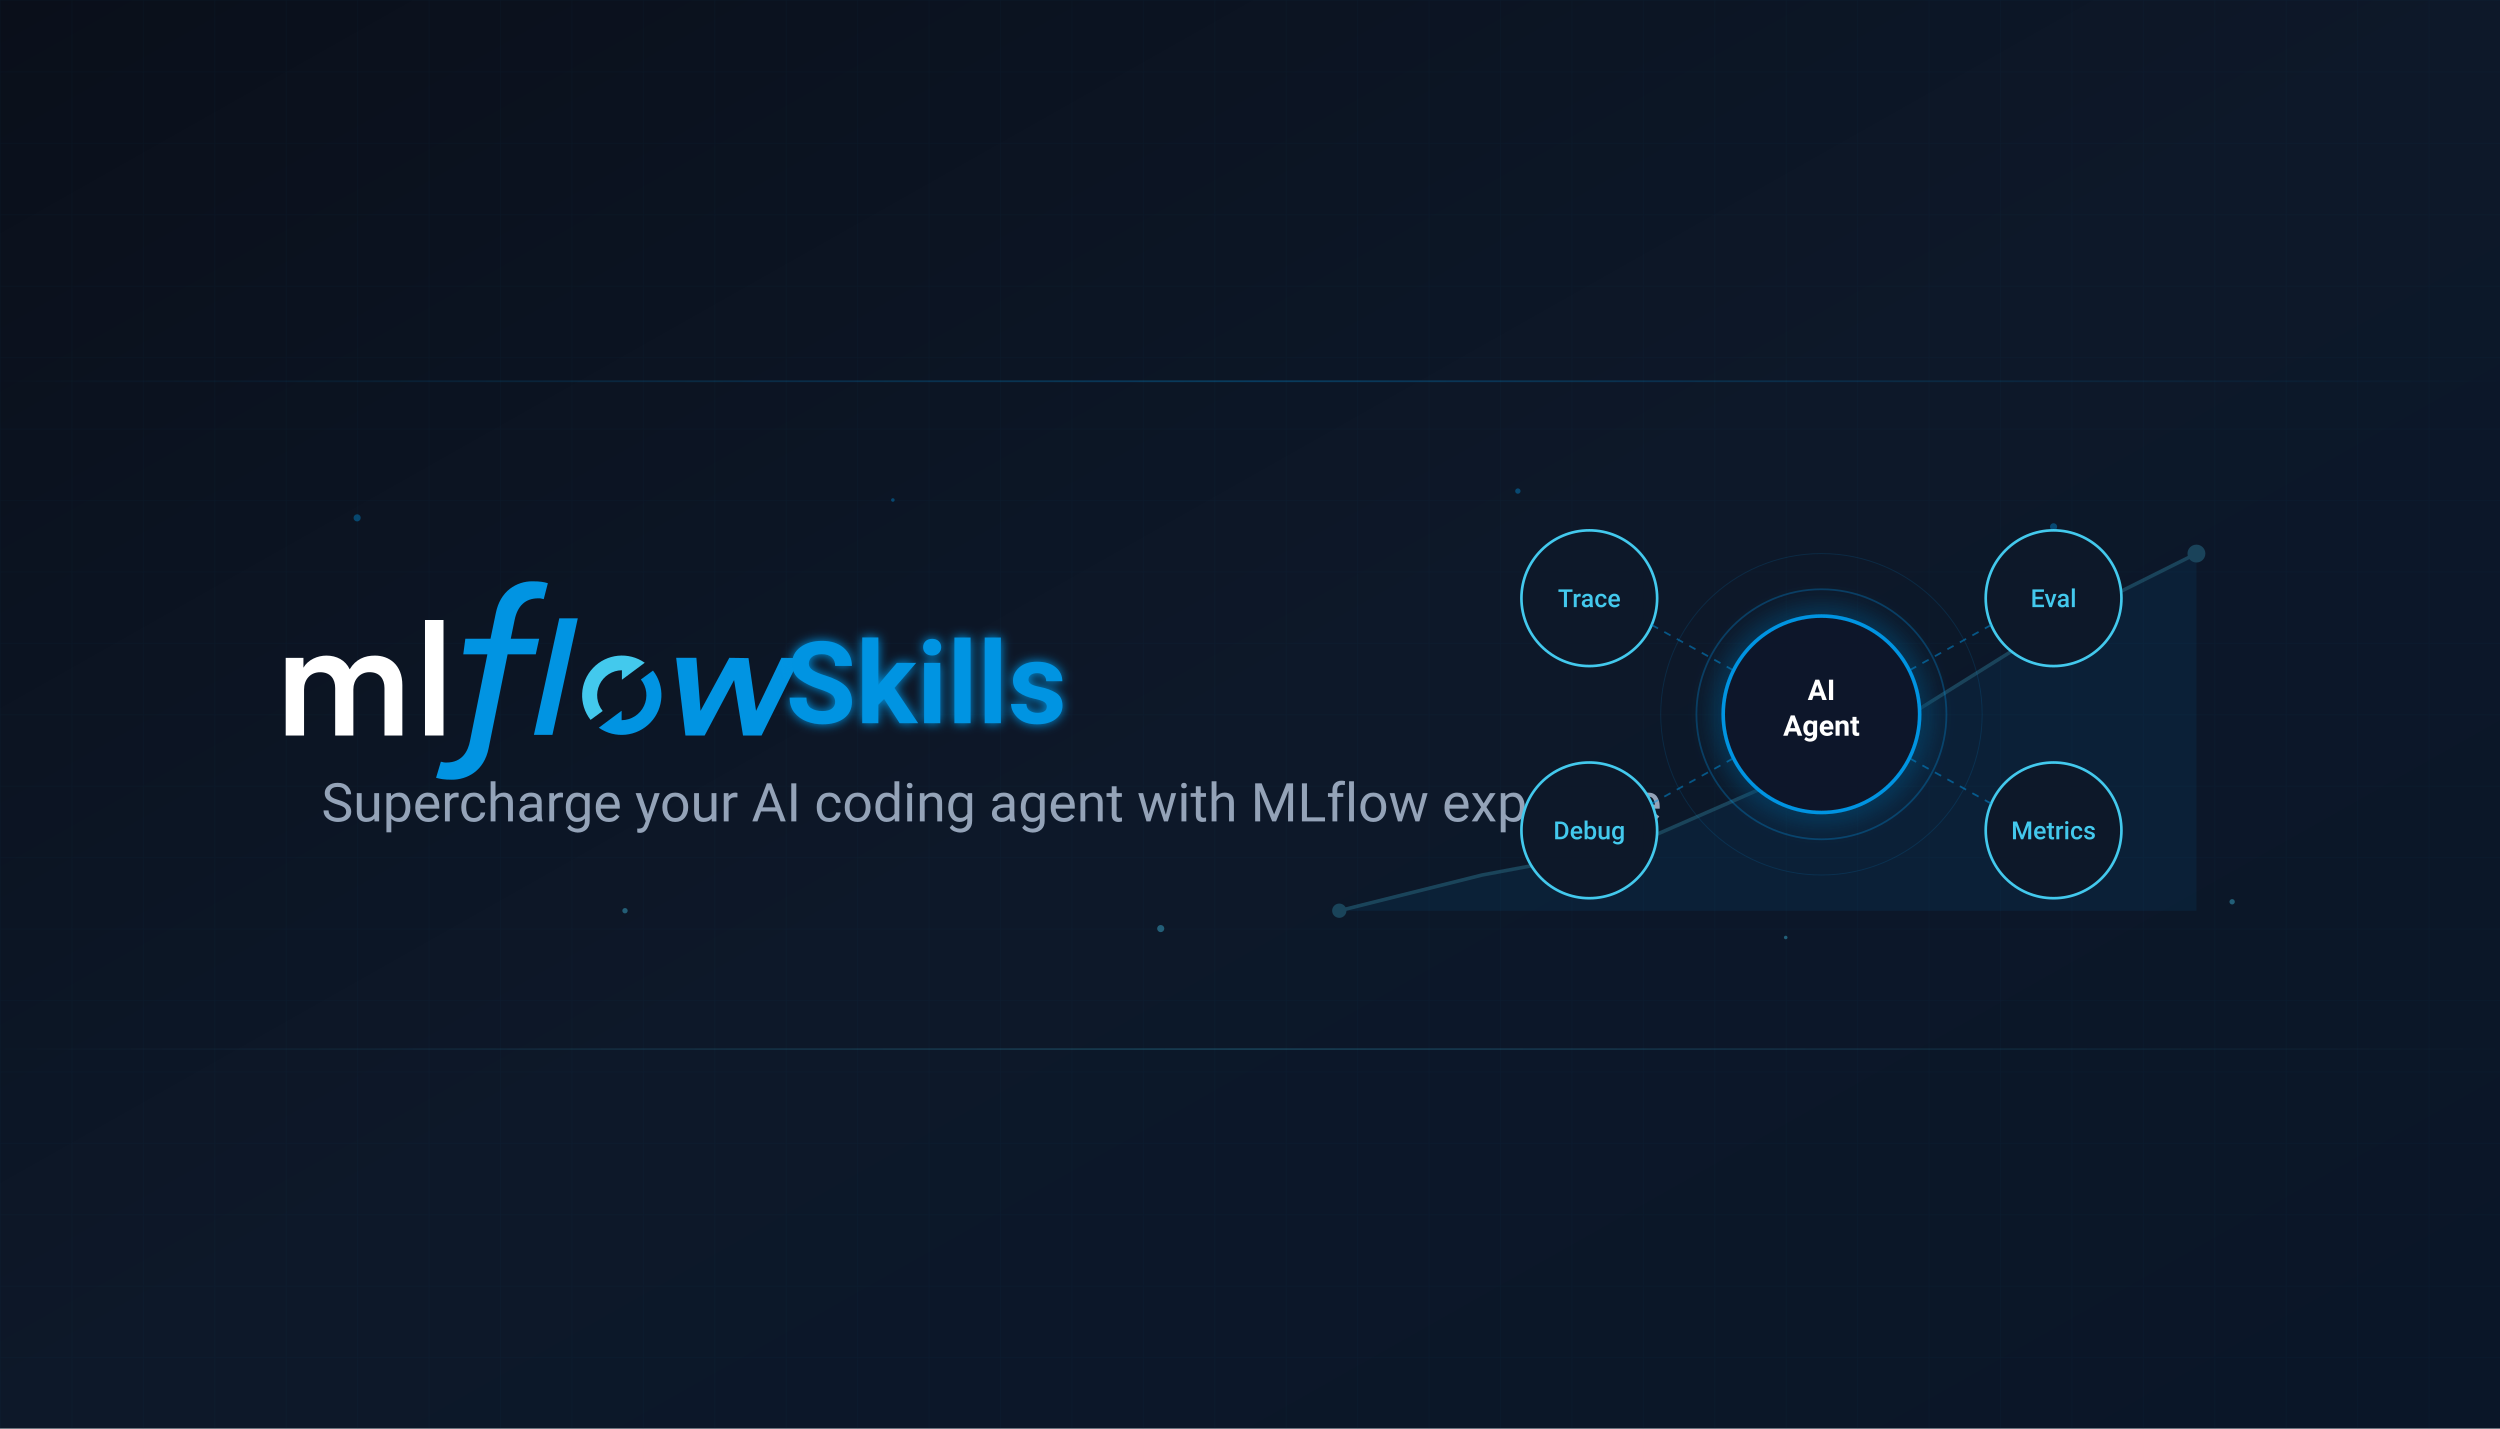
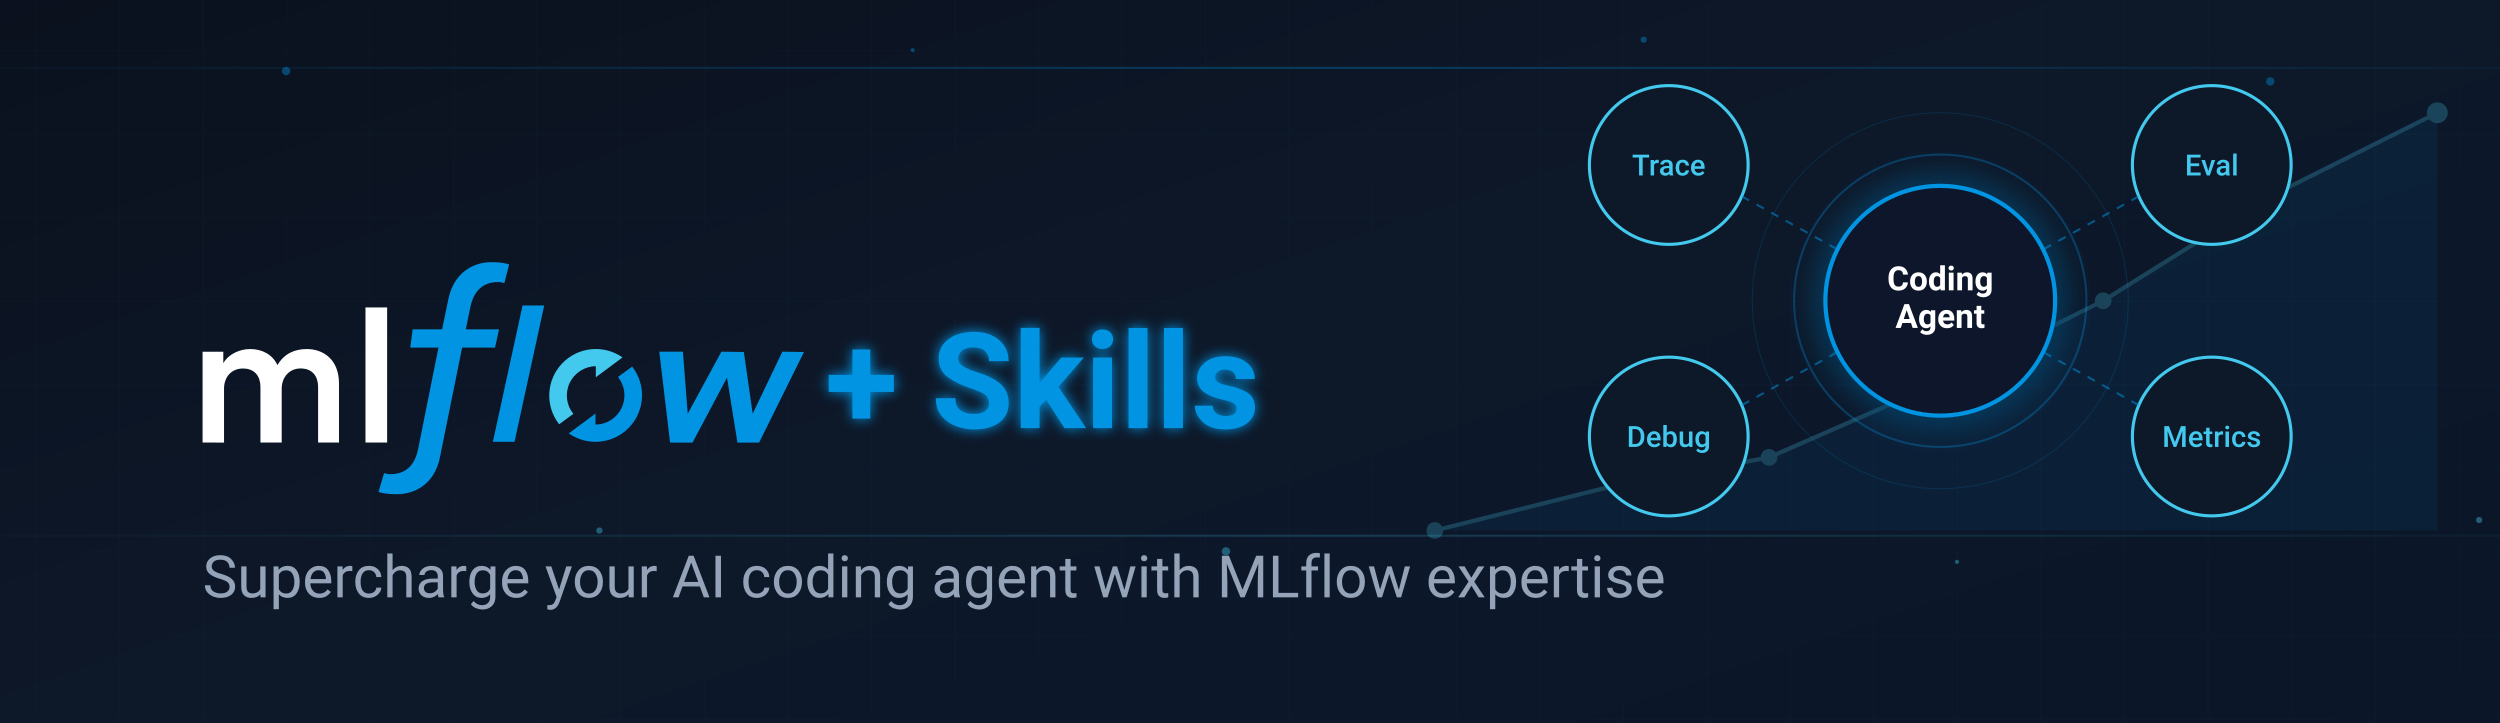
- <svg xmlns="http://www.w3.org/2000/svg" width="1400" height="800" viewBox="0 0 1400 800" fill="none">
+ <svg xmlns="http://www.w3.org/2000/svg" width="1197" height="346" viewBox="63 96 1197 346" fill="none">
  <defs>
    <linearGradient id="bgGradient" x1="0%" y1="0%" x2="100%" y2="100%">
      <stop offset="0%" style="stop-color:#0a0f1a;stop-opacity:1" />
      <stop offset="50%" style="stop-color:#0d1829;stop-opacity:1" />
      <stop offset="100%" style="stop-color:#0a1628;stop-opacity:1" />
    </linearGradient>
    <linearGradient id="blueGlow" x1="0%" y1="0%" x2="100%" y2="0%">
      <stop offset="0%" style="stop-color:#0194E2;stop-opacity:0" />
      <stop offset="50%" style="stop-color:#0194E2;stop-opacity:0.3" />
      <stop offset="100%" style="stop-color:#0194E2;stop-opacity:0" />
    </linearGradient>
    <linearGradient id="cyanGlow" x1="0%" y1="0%" x2="100%" y2="0%">
      <stop offset="0%" style="stop-color:#43C9ED;stop-opacity:0" />
      <stop offset="50%" style="stop-color:#43C9ED;stop-opacity:0.2" />
      <stop offset="100%" style="stop-color:#43C9ED;stop-opacity:0" />
    </linearGradient>
    <filter id="glow" x="-50%" y="-50%" width="200%" height="200%">
      <feGaussianBlur stdDeviation="3" result="coloredBlur" />
      <feMerge>
        <feMergeNode in="coloredBlur" />
        <feMergeNode in="SourceGraphic" />
      </feMerge>
    </filter>
    <filter id="softGlow" x="-50%" y="-50%" width="200%" height="200%">
      <feGaussianBlur stdDeviation="8" result="coloredBlur" />
      <feMerge>
        <feMergeNode in="coloredBlur" />
        <feMergeNode in="SourceGraphic" />
      </feMerge>
    </filter>
  </defs>
-   <rect width="1400" height="800" fill="url(#bgGradient)" />
+   <rect width="1400" height="480" fill="url(#bgGradient)" />
  <g opacity="0.05">
    <pattern id="grid" width="40" height="40" patternUnits="userSpaceOnUse">
      <path d="M 40 0 L 0 0 0 40" fill="none" stroke="#0194E2" stroke-width="0.5" />
    </pattern>
-     <rect width="1400" height="800" fill="url(#grid)" />
+     <rect width="1400" height="480" fill="url(#grid)" />
  </g>
-   <rect x="0" y="213" width="1400" height="1" fill="url(#blueGlow)" />
-   <rect x="0" y="587" width="1400" height="1" fill="url(#cyanGlow)" />
-   <g transform="translate(100, 250)">
+   <rect x="0" y="128" width="1400" height="1" fill="url(#blueGlow)" />
+   <rect x="0" y="352" width="1400" height="1" fill="url(#cyanGlow)" />
+   <g transform="translate(100, 90)">
    <g opacity="0.4">
      <circle cx="100" cy="40" r="2" fill="#0194E2" />
      <circle cx="250" cy="260" r="1.5" fill="#43C9ED" />
      <circle cx="400" cy="30" r="1" fill="#0194E2" />
      <circle cx="550" cy="270" r="2" fill="#43C9ED" />
      <circle cx="750" cy="25" r="1.5" fill="#0194E2" />
      <circle cx="900" cy="275" r="1" fill="#43C9ED" />
      <circle cx="1050" cy="45" r="2" fill="#0194E2" />
      <circle cx="1150" cy="255" r="1.5" fill="#43C9ED" />
    </g>
    <g transform="translate(650, 40)" opacity="0.25">
      <path d="M0 220 L80 200 L160 185 L240 150 L320 110 L400 60 L480 20 L480 220 Z" fill="#0194E2" fill-opacity="0.3" />
      <polyline points="0,220 80,200 160,185 240,150 320,110 400,60 480,20" fill="none" stroke="#43C9ED" stroke-width="2" stroke-linecap="round" stroke-linejoin="round" />
      <circle cx="0" cy="220" r="4" fill="#43C9ED" />
      <circle cx="160" cy="185" r="4" fill="#43C9ED" />
      <circle cx="320" cy="110" r="4" fill="#43C9ED" />
      <circle cx="480" cy="20" r="5" fill="#43C9ED" />
    </g>
-     <g transform="translate(60, 75) scale(2.8)">
+     <g transform="translate(60, 131) scale(2.8)">
      <path d="M0 31.032V15.502H3.543V17.47C4.436 15.876 6.383 15.045 8.136 15.045C10.178 15.045 11.964 15.971 12.794 17.79C14.01 15.747 15.828 15.045 17.837 15.045C20.647 15.045 23.326 16.832 23.326 20.949V31.032H19.753V21.554C19.753 19.736 18.827 18.364 16.752 18.364C14.806 18.364 13.529 19.895 13.529 21.809V31.03H9.893V21.554C9.893 19.768 8.995 18.373 6.89 18.373C4.913 18.373 3.667 19.841 3.667 21.818V31.039Z" fill="#ffffff" />
      <path d="M27.855 31.032V7.929H31.558V31.032Z" fill="#ffffff" />
      <path d="M30.071 39.487C30.903 39.719 31.652 39.87 33.24 39.87C36.193 39.87 39.676 38.205 40.593 33.531L44.379 14.792H50.008L50.695 11.675H45.009L45.774 7.95C46.36 5.058 47.96 3.592 50.528 3.592C51.196 3.592 51.009 3.65 51.604 3.763L52.427 0.57C51.634 0.333 50.924 0.191 49.378 0.191C47.745 0.167 46.151 0.689 44.85 1.675C43.409 2.789 42.457 4.425 42.023 6.538L40.957 11.675H35.923L35.512 14.794H40.335L36.859 32.121C36.477 34.086 35.359 36.436 32.151 36.436C31.424 36.436 31.688 36.381 31.03 36.274Z" fill="#0194E2" />
      <path d="M53.342 30.905H49.64L54.714 7.596H58.415Z" fill="#0194E2" />
      <path d="M71.807 16.477C68.576 14.216 64.178 14.661 61.465 17.522C58.752 20.383 58.542 24.798 60.97 27.904L63.395 26.124C62.191 24.631 61.947 22.581 62.766 20.847C63.584 19.113 65.322 17.999 67.24 17.979V19.874Z" fill="#43C9ED" />
      <path d="M62.618 29.472C65.848 31.732 70.247 31.288 72.96 28.427C75.673 25.566 75.883 21.15 73.454 18.044L71.029 19.824C72.233 21.317 72.478 23.367 71.659 25.101C70.84 26.836 69.102 27.95 67.184 27.969V26.075Z" fill="#0194E2" />
      <path d="M78.092 15.493H82.136L82.959 26.105L88.718 15.493L92.557 15.548L94.065 26.105L99.139 15.493L102.84 15.548L95.162 31.041H91.46L89.677 19.935L83.782 31.041H79.943Z" fill="#0194E2" />
    </g>
-     <text x="340" y="155" font-family="system-ui, -apple-system, 'Segoe UI', Roboto, sans-serif" font-size="64" font-weight="600" fill="#0194E2" filter="url(#glow)">Skills</text>
-     <text x="80" y="210" font-family="system-ui, -apple-system, 'Segoe UI', Roboto, sans-serif" font-size="30" font-weight="400" fill="#94a3b8">Supercharge your AI coding agent with MLflow expertise</text>
-     <g transform="translate(700, 30)">
+     <text x="358" y="211" font-family="system-ui, -apple-system, 'Segoe UI', Roboto, sans-serif" font-size="64" font-weight="600" fill="#0194E2" filter="url(#glow)">+ Skills</text>
+     <text x="60" y="292" font-family="system-ui, -apple-system, 'Segoe UI', Roboto, sans-serif" font-size="28" font-weight="400" fill="#94a3b8">Supercharge your AI coding agent with MLflow expertise</text>
+     <g transform="translate(672, 30)">
      <circle cx="220" cy="120" r="55" fill="#0d1829" stroke="#0194E2" stroke-width="2" filter="url(#softGlow)" />
-       <text x="220" y="112" font-family="system-ui, -apple-system, 'Segoe UI', Roboto, sans-serif" font-size="16" font-weight="600" fill="#ffffff" text-anchor="middle">AI</text>
-       <text x="220" y="132" font-family="system-ui, -apple-system, 'Segoe UI', Roboto, sans-serif" font-size="16" font-weight="600" fill="#ffffff" text-anchor="middle">Agent</text>
+       <text x="220" y="115" font-family="system-ui, -apple-system, 'Segoe UI', Roboto, sans-serif" font-size="16" font-weight="600" fill="#ffffff" text-anchor="middle">Coding</text>
+       <text x="220" y="133" font-family="system-ui, -apple-system, 'Segoe UI', Roboto, sans-serif" font-size="16" font-weight="600" fill="#ffffff" text-anchor="middle">Agent</text>
      <circle cx="90" cy="55" r="38" fill="#0d1829" stroke="#43C9ED" stroke-width="1.5" />
      <text x="90" y="60" font-family="system-ui, -apple-system, 'Segoe UI', Roboto, sans-serif" font-size="14" font-weight="500" fill="#43C9ED" text-anchor="middle">Trace</text>
      <circle cx="350" cy="55" r="38" fill="#0d1829" stroke="#43C9ED" stroke-width="1.5" />
      <text x="350" y="60" font-family="system-ui, -apple-system, 'Segoe UI', Roboto, sans-serif" font-size="14" font-weight="500" fill="#43C9ED" text-anchor="middle">Eval</text>
      <circle cx="90" cy="185" r="38" fill="#0d1829" stroke="#43C9ED" stroke-width="1.5" />
      <text x="90" y="190" font-family="system-ui, -apple-system, 'Segoe UI', Roboto, sans-serif" font-size="14" font-weight="500" fill="#43C9ED" text-anchor="middle">Debug</text>
      <circle cx="350" cy="185" r="38" fill="#0d1829" stroke="#43C9ED" stroke-width="1.5" />
      <text x="350" y="190" font-family="system-ui, -apple-system, 'Segoe UI', Roboto, sans-serif" font-size="14" font-weight="500" fill="#43C9ED" text-anchor="middle">Metrics</text>
      <line x1="125" y1="70" x2="170" y2="95" stroke="#0194E2" stroke-width="1" stroke-opacity="0.5" stroke-dasharray="4,4" />
      <line x1="315" y1="70" x2="270" y2="95" stroke="#0194E2" stroke-width="1" stroke-opacity="0.5" stroke-dasharray="4,4" />
      <line x1="125" y1="170" x2="170" y2="145" stroke="#0194E2" stroke-width="1" stroke-opacity="0.5" stroke-dasharray="4,4" />
      <line x1="315" y1="170" x2="270" y2="145" stroke="#0194E2" stroke-width="1" stroke-opacity="0.5" stroke-dasharray="4,4" />
      <circle cx="220" cy="120" r="70" fill="none" stroke="#0194E2" stroke-width="1" stroke-opacity="0.3" />
      <circle cx="220" cy="120" r="90" fill="none" stroke="#0194E2" stroke-width="0.5" stroke-opacity="0.15" />
    </g>
  </g>
</svg>
